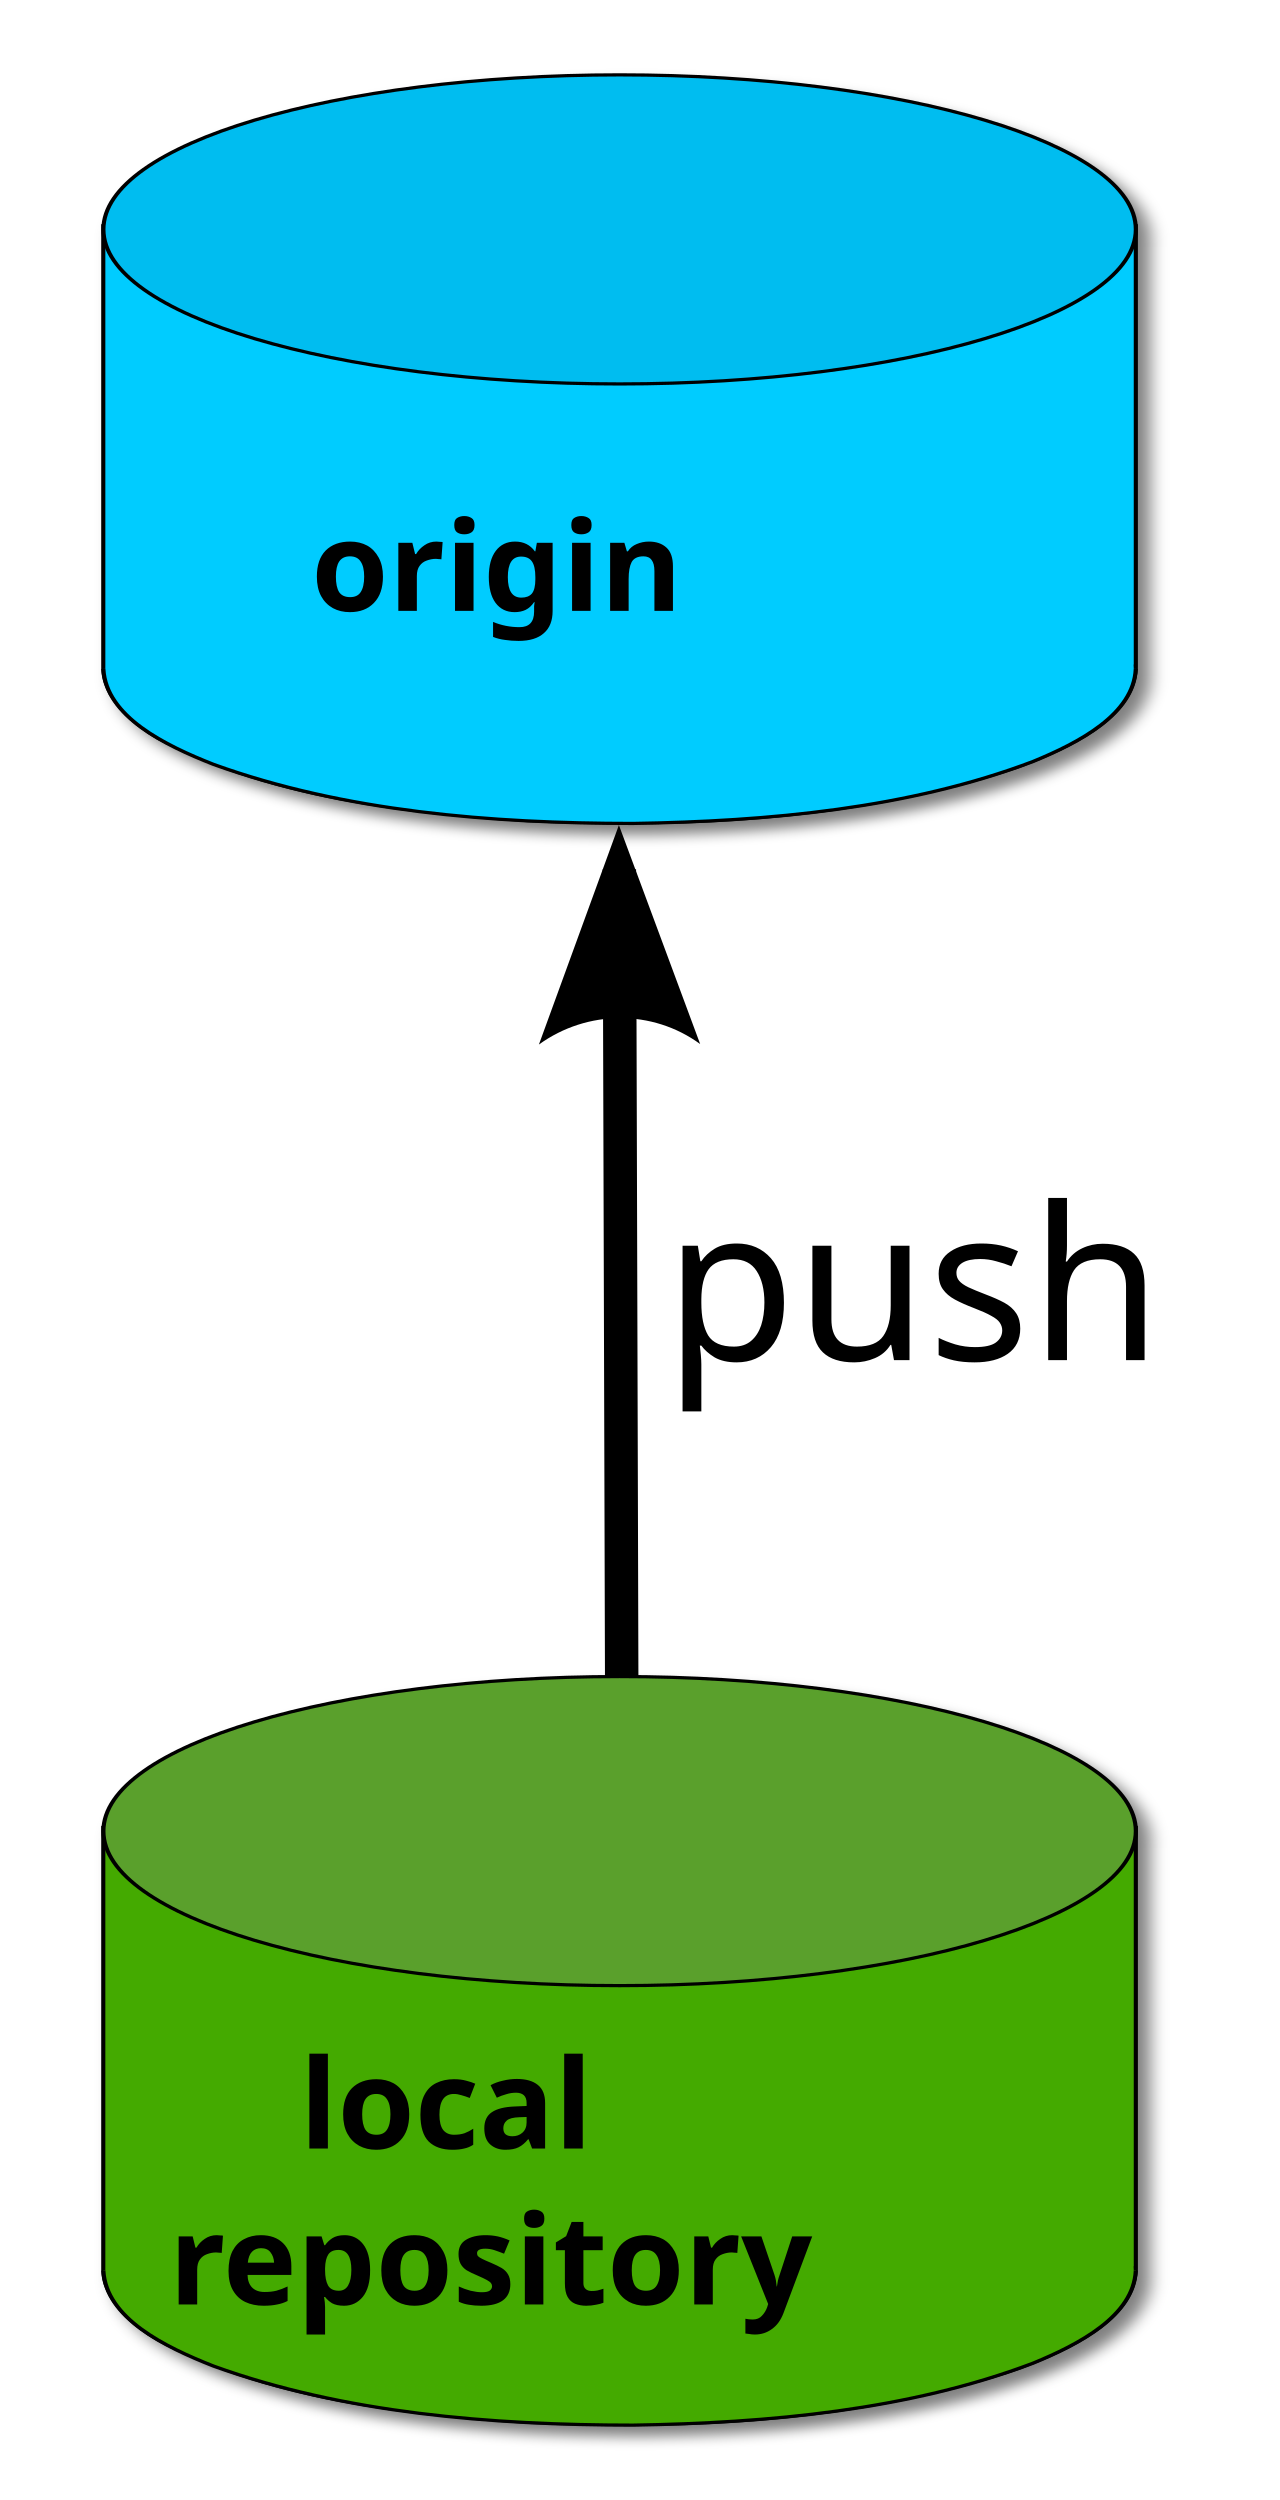
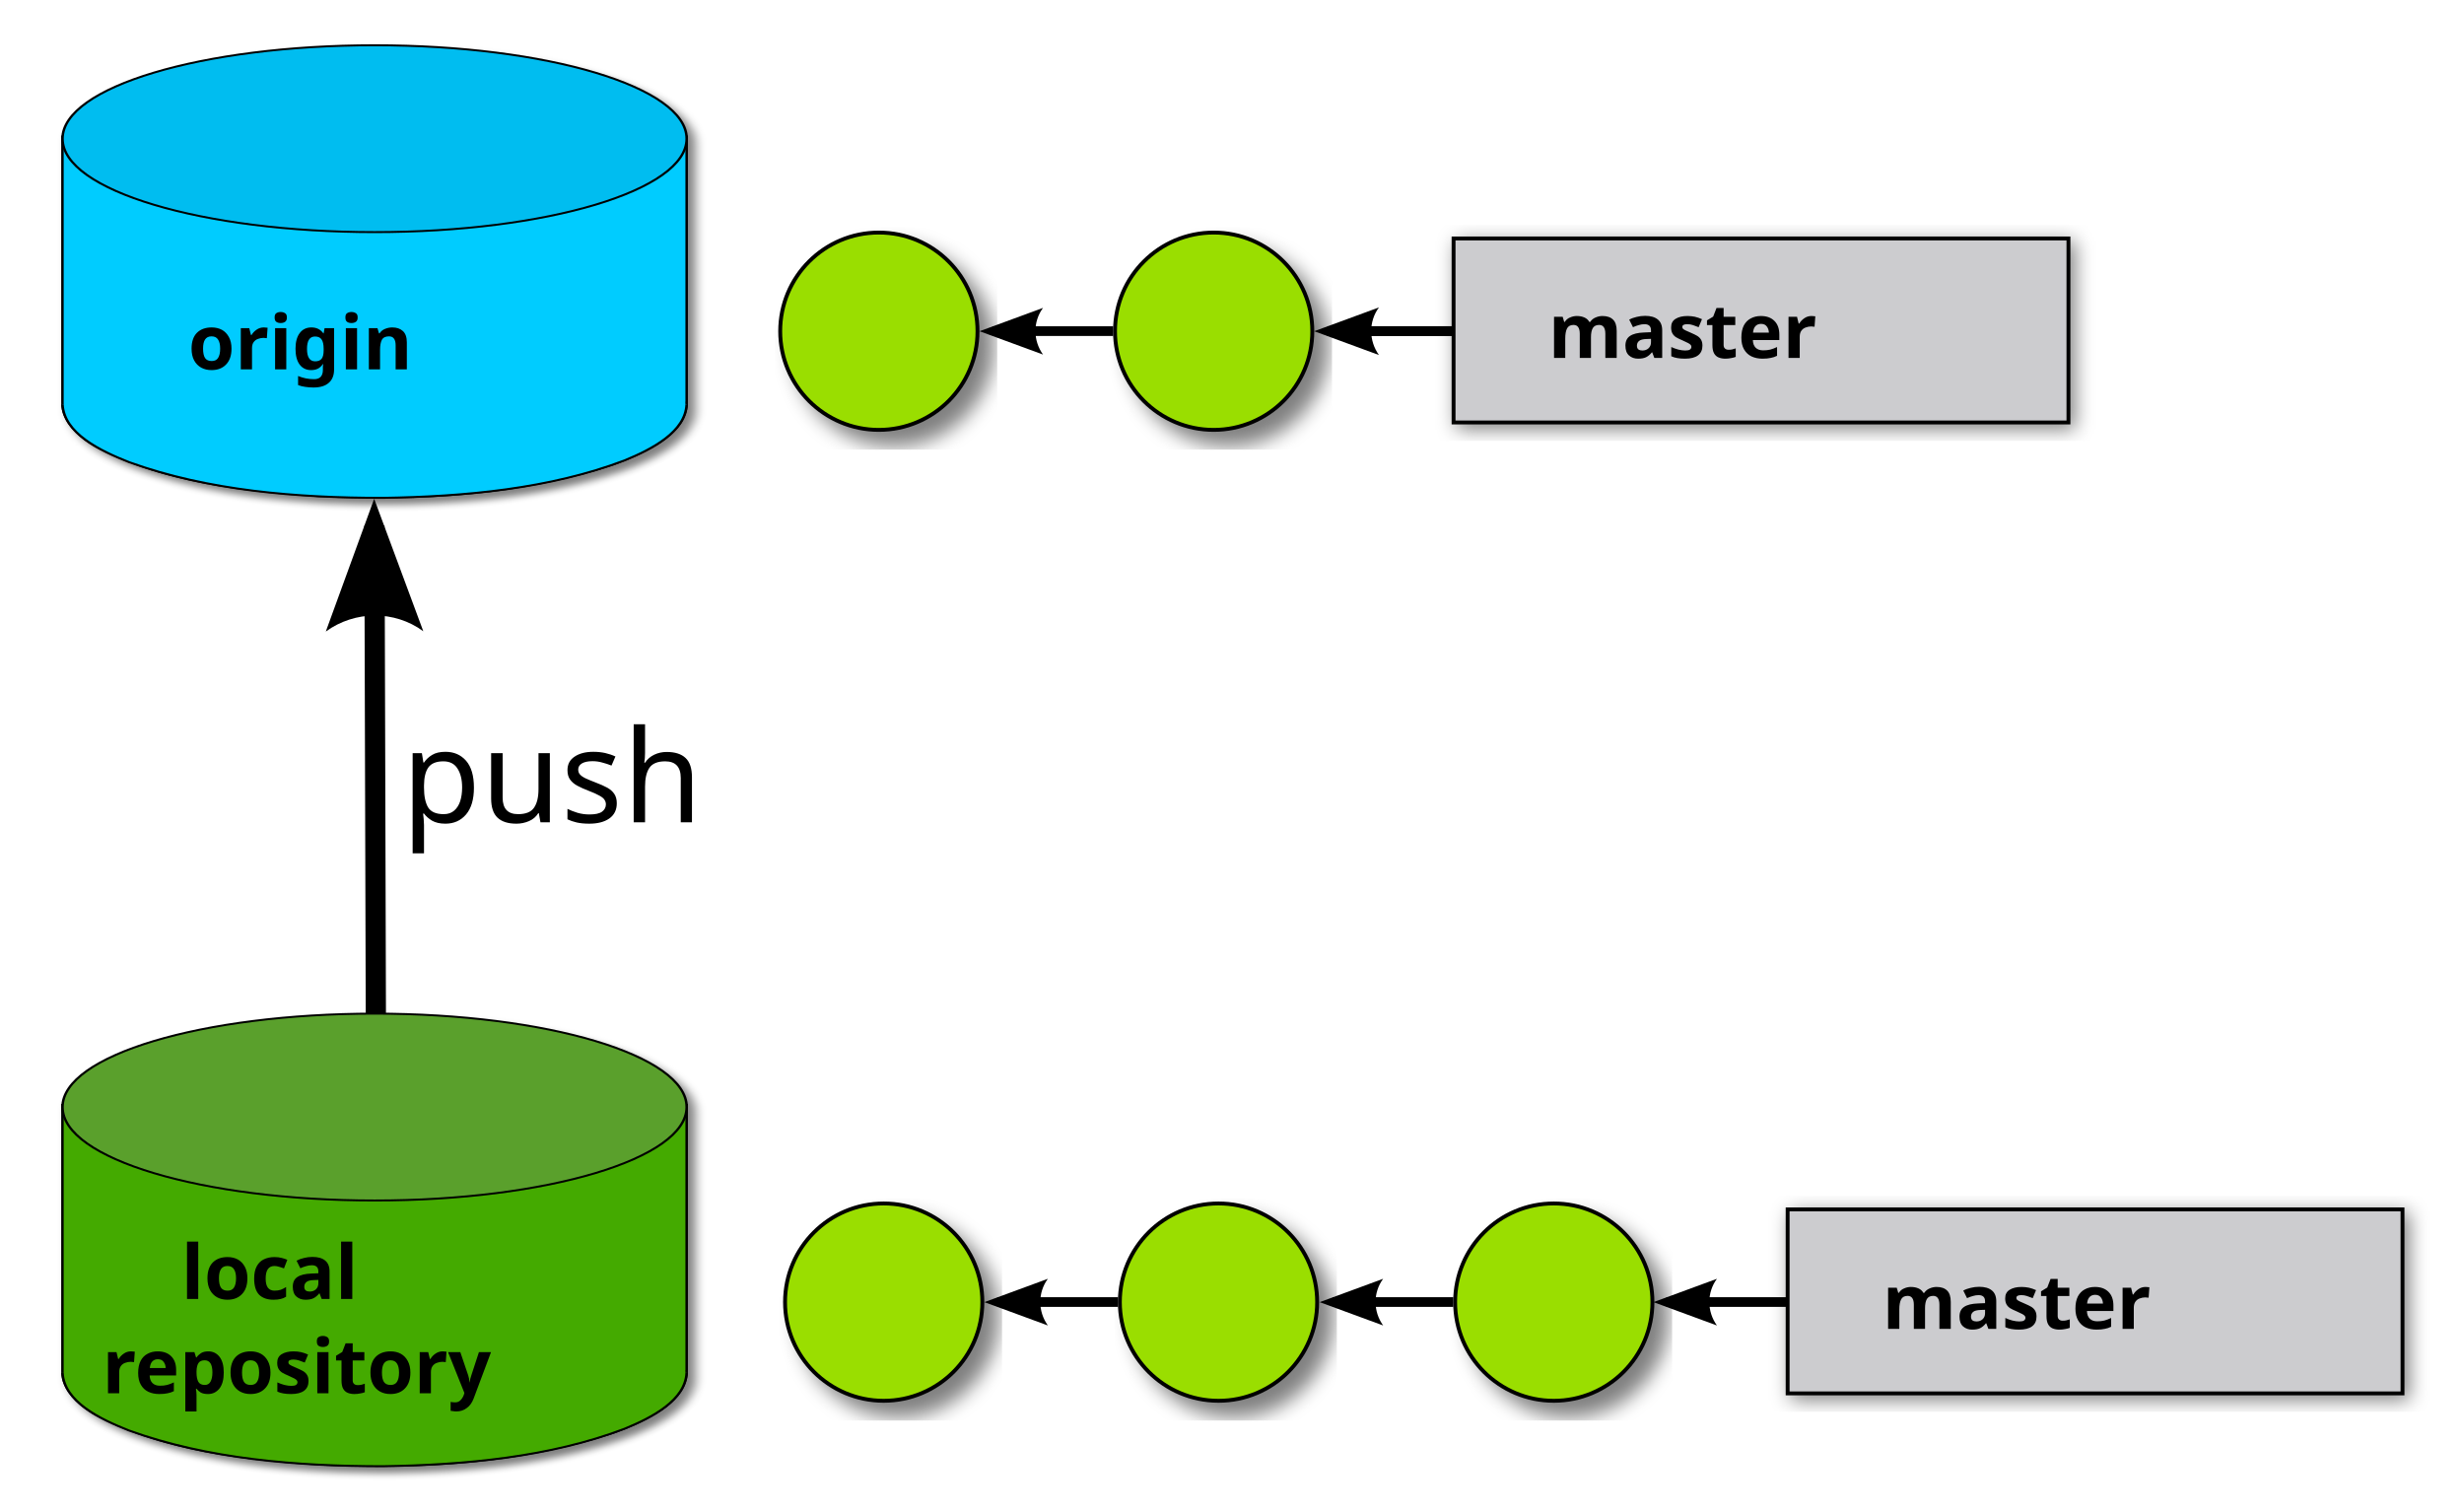
- <svg xmlns="http://www.w3.org/2000/svg" xmlns:ns1="http://www.openswatchbook.org/uri/2009/osb" width="79.887" height="156.085" id="svg2" version="1.1">
+ <svg xmlns="http://www.w3.org/2000/svg" xmlns:ns1="http://www.openswatchbook.org/uri/2009/osb" width="254.463" height="156.085" id="svg2" version="1.1">
  <defs id="defs4">
    <marker style="overflow:visible" id="TriangleOutS" refX="0" refY="0" orient="auto">
      <path transform="scale(0.2)" style="fill-rule:evenodd;stroke:#000000;stroke-width:1pt" d="M 5.77,0 -2.88,5 V -5 Z" id="path4184" />
    </marker>
    <marker style="overflow:visible" id="TriangleOutL" refX="0" refY="0" orient="auto">
      <path transform="scale(0.8)" style="fill-rule:evenodd;stroke:#000000;stroke-width:1pt" d="M 5.77,0 -2.88,5 V -5 Z" id="path4178" />
    </marker>
    <marker style="overflow:visible" id="Arrow1Mend" refX="0" refY="0" orient="auto">
      <path transform="matrix(-0.4,0,0,-0.4,-4,0)" style="fill-rule:evenodd;stroke:#000000;stroke-width:1pt" d="M 0,0 5,-5 -12.5,0 5,5 Z" id="path4045" />
    </marker>
    <marker style="overflow:visible" id="Arrow1Lend" refX="0" refY="0" orient="auto">
      <path transform="matrix(-0.8,0,0,-0.8,-10,0)" style="fill-rule:evenodd;stroke:#000000;stroke-width:1pt" d="M 0,0 5,-5 -12.5,0 5,5 Z" id="path4039" />
    </marker>
    <marker style="overflow:visible" id="Arrow1Lstart" refX="0" refY="0" orient="auto">
      <path transform="matrix(0.8,0,0,0.8,10,0)" style="fill-rule:evenodd;stroke:#000000;stroke-width:1pt" d="M 0,0 5,-5 -12.5,0 5,5 Z" id="path4036" />
    </marker>
    <linearGradient ns1:paint="solid" id="linearGradient4513">
      <stop id="stop4515" offset="0" style="stop-color:#000000;stop-opacity:1;" />
    </linearGradient>
    <marker style="overflow:visible" id="Arrow2Lend" refX="0" refY="0" orient="auto">
      <path transform="matrix(-1.1,0,0,-1.1,-1.1,0)" d="M 8.719,4.034 -2.207,0.016 8.719,-4.002 c -1.745,2.372 -1.735,5.617 -6e-7,8.035 z" style="fill-rule:evenodd;stroke-width:0.625;stroke-linejoin:round" id="path4057" />
    </marker>
    <marker style="overflow:visible" id="Arrow2Lend-7" refX="0" refY="0" orient="auto">
      <path transform="matrix(-1.1,0,0,-1.1,-1.1,0)" d="M 8.719,4.034 -2.207,0.016 8.719,-4.002 c -1.745,2.372 -1.735,5.617 -6e-7,8.035 z" style="fill-rule:evenodd;stroke-width:0.625;stroke-linejoin:round" id="path4057-6" />
    </marker>
    <marker style="overflow:visible" id="TriangleOutS9" refX="0" refY="0" orient="auto">
      <path transform="scale(0.2)" style="fill:#deaa87;fill-rule:evenodd;stroke:#deaa87;stroke-width:1pt" d="M 5.77,0 -2.88,5 V -5 Z" id="path6605" />
    </marker>
    <filter id="filter5995-1" style="color-interpolation-filters:sRGB">
      <feFlood flood-opacity="0.5" flood-color="rgb(0,0,0)" result="flood" id="feFlood5997-1" />
      <feComposite in="flood" in2="SourceGraphic" operator="in" result="composite1" id="feComposite5999-8" />
      <feGaussianBlur stdDeviation="1" result="blur" id="feGaussianBlur6001-6" />
      <feOffset dx="1.5" dy="1.5" result="offset" id="feOffset6003-1" />
      <feComposite in="SourceGraphic" in2="offset" operator="over" result="composite2" id="feComposite6005-3" />
    </filter>
    <filter id="filter5995-1-1" style="color-interpolation-filters:sRGB">
      <feFlood flood-opacity="0.5" flood-color="rgb(0,0,0)" result="flood" id="feFlood5997-1-3" />
      <feComposite in="flood" in2="SourceGraphic" operator="in" result="composite1" id="feComposite5999-8-6" />
      <feGaussianBlur stdDeviation="1" result="blur" id="feGaussianBlur6001-6-0" />
      <feOffset dx="1.5" dy="1.5" result="offset" id="feOffset6003-1-1" />
      <feComposite in="SourceGraphic" in2="offset" operator="over" result="composite2" id="feComposite6005-3-2" />
    </filter>
    <filter id="filter5995" style="color-interpolation-filters:sRGB">
      <feFlood flood-opacity="0.5" flood-color="rgb(0,0,0)" result="flood" id="feFlood5997" />
      <feComposite in="flood" in2="SourceGraphic" operator="in" result="composite1" id="feComposite5999" />
      <feGaussianBlur stdDeviation="1" result="blur" id="feGaussianBlur6001" />
      <feOffset dx="1.5" dy="1.5" result="offset" id="feOffset6003" />
      <feComposite in="SourceGraphic" in2="offset" operator="over" result="composite2" id="feComposite6005" />
    </filter>
    <marker orient="auto" refY="0" refX="0" id="Arrow2Mend" style="overflow:visible">
      <path id="path6502" style="fill-rule:evenodd;stroke-width:0.625;stroke-linejoin:round" d="M 8.719,4.034 -2.207,0.016 8.719,-4.002 c -1.745,2.372 -1.735,5.617 -6e-7,8.035 z" transform="scale(-0.6)" />
    </marker>
+     <marker orient="auto" refY="0" refX="0" id="Arrow2Mend-3-5" style="overflow:visible">
+       <path id="path6502-6-3" style="fill-rule:evenodd;stroke-width:0.625;stroke-linejoin:round" d="M 8.719,4.034 -2.207,0.016 8.719,-4.002 c -1.745,2.372 -1.735,5.617 -6e-7,8.035 z" transform="scale(-0.6)" />
+     </marker>
+     <filter id="filter5995-5-2-5-9-7" style="color-interpolation-filters:sRGB">
+       <feFlood flood-opacity="0.5" flood-color="rgb(0,0,0)" result="flood" id="feFlood5997-8-4-4-2-0" />
+       <feComposite in="flood" in2="SourceGraphic" operator="in" result="composite1" id="feComposite5999-9-0-6-9-9" />
+       <feGaussianBlur stdDeviation="1" result="blur" id="feGaussianBlur6001-2-1-1-8-3" />
+       <feOffset dx="1.5" dy="1.5" result="offset" id="feOffset6003-8-4-0-7-6" />
+       <feComposite in="SourceGraphic" in2="offset" operator="over" result="composite2" id="feComposite6005-6-2-5-7-0" />
+     </filter>
+     <marker orient="auto" refY="0" refX="0" id="marker2628" style="overflow:visible">
+       <path id="path2626" style="fill-rule:evenodd;stroke-width:0.625;stroke-linejoin:round" d="M 8.719,4.034 -2.207,0.016 8.719,-4.002 c -1.745,2.372 -1.735,5.617 -6e-7,8.035 z" transform="scale(-0.6)" />
+     </marker>
+     <filter id="filter2640" style="color-interpolation-filters:sRGB">
+       <feFlood flood-opacity="0.5" flood-color="rgb(0,0,0)" result="flood" id="feFlood2630" />
+       <feComposite in="flood" in2="SourceGraphic" operator="in" result="composite1" id="feComposite2632" />
+       <feGaussianBlur stdDeviation="1" result="blur" id="feGaussianBlur2634" />
+       <feOffset dx="1.5" dy="1.5" result="offset" id="feOffset2636" />
+       <feComposite in="SourceGraphic" in2="offset" operator="over" result="composite2" id="feComposite2638" />
+     </filter>
+     <marker orient="auto" refY="0" refX="0" id="marker2644" style="overflow:visible">
+       <path id="path2642" style="fill-rule:evenodd;stroke-width:0.625;stroke-linejoin:round" d="M 8.719,4.034 -2.207,0.016 8.719,-4.002 c -1.745,2.372 -1.735,5.617 -6e-7,8.035 z" transform="scale(-0.6)" />
+     </marker>
+     <filter id="filter5995-5-2-5-6" style="color-interpolation-filters:sRGB">
+       <feFlood flood-opacity="0.5" flood-color="rgb(0,0,0)" result="flood" id="feFlood5997-8-4-4-26" />
+       <feComposite in="flood" in2="SourceGraphic" operator="in" result="composite1" id="feComposite5999-9-0-6-1" />
+       <feGaussianBlur stdDeviation="1" result="blur" id="feGaussianBlur6001-2-1-1-87" />
+       <feOffset dx="1.5" dy="1.5" result="offset" id="feOffset6003-8-4-0-9" />
+       <feComposite in="SourceGraphic" in2="offset" operator="over" result="composite2" id="feComposite6005-6-2-5-2" />
+     </filter>
+     <filter id="filter23421-4-0" width="1.2" x="-0.1" style="color-interpolation-filters:sRGB">
+       <feFlood flood-opacity="0.5" flood-color="rgb(0,0,0)" result="flood" id="feFlood23423-9-2" />
+       <feComposite in="flood" in2="SourceGraphic" operator="in" result="composite1" id="feComposite23425-3-3" />
+       <feGaussianBlur stdDeviation="1" result="blur" id="feGaussianBlur23427-2-7" />
+       <feOffset dx="0.5" dy="0.5" result="offset" id="feOffset23429-5-5" />
+       <feComposite in="SourceGraphic" in2="offset" operator="over" result="composite2" id="feComposite23431-3-9" />
+     </filter>
+     <marker orient="auto" refY="0" refX="0" id="Arrow2Mend-3" style="overflow:visible">
+       <path id="path6502-6" style="fill-rule:evenodd;stroke-width:0.625;stroke-linejoin:round" d="M 8.719,4.034 -2.207,0.016 8.719,-4.002 c -1.745,2.372 -1.735,5.617 -6e-7,8.035 z" transform="scale(-0.6)" />
+     </marker>
+     <filter id="filter5995-5-2-5-9" style="color-interpolation-filters:sRGB">
+       <feFlood flood-opacity="0.5" flood-color="rgb(0,0,0)" result="flood" id="feFlood5997-8-4-4-2" />
+       <feComposite in="flood" in2="SourceGraphic" operator="in" result="composite1" id="feComposite5999-9-0-6-9" />
+       <feGaussianBlur stdDeviation="1" result="blur" id="feGaussianBlur6001-2-1-1-8" />
+       <feOffset dx="1.5" dy="1.5" result="offset" id="feOffset6003-8-4-0-7" />
+       <feComposite in="SourceGraphic" in2="offset" operator="over" result="composite2" id="feComposite6005-6-2-5-7" />
+     </filter>
+     <marker orient="auto" refY="0" refX="0" id="marker2668" style="overflow:visible">
+       <path id="path2666" style="fill-rule:evenodd;stroke-width:0.625;stroke-linejoin:round" d="M 8.719,4.034 -2.207,0.016 8.719,-4.002 c -1.745,2.372 -1.735,5.617 -6e-7,8.035 z" transform="scale(-0.6)" />
+     </marker>
+     <filter id="filter2680" style="color-interpolation-filters:sRGB">
+       <feFlood flood-opacity="0.5" flood-color="rgb(0,0,0)" result="flood" id="feFlood2670" />
+       <feComposite in="flood" in2="SourceGraphic" operator="in" result="composite1" id="feComposite2672" />
+       <feGaussianBlur stdDeviation="1" result="blur" id="feGaussianBlur2674" />
+       <feOffset dx="1.5" dy="1.5" result="offset" id="feOffset2676" />
+       <feComposite in="SourceGraphic" in2="offset" operator="over" result="composite2" id="feComposite2678" />
+     </filter>
+     <marker orient="auto" refY="0" refX="0" id="marker2684" style="overflow:visible">
+       <path id="path2682" style="fill-rule:evenodd;stroke-width:0.625;stroke-linejoin:round" d="M 8.719,4.034 -2.207,0.016 8.719,-4.002 c -1.745,2.372 -1.735,5.617 -6e-7,8.035 z" transform="scale(-0.6)" />
+     </marker>
+     <filter id="filter5995-5-2-5" style="color-interpolation-filters:sRGB">
+       <feFlood flood-opacity="0.5" flood-color="rgb(0,0,0)" result="flood" id="feFlood5997-8-4-4" />
+       <feComposite in="flood" in2="SourceGraphic" operator="in" result="composite1" id="feComposite5999-9-0-6" />
+       <feGaussianBlur stdDeviation="1" result="blur" id="feGaussianBlur6001-2-1-1" />
+       <feOffset dx="1.5" dy="1.5" result="offset" id="feOffset6003-8-4-0" />
+       <feComposite in="SourceGraphic" in2="offset" operator="over" result="composite2" id="feComposite6005-6-2-5" />
+     </filter>
+     <filter id="filter23421-4" width="1.2" x="-0.1" style="color-interpolation-filters:sRGB">
+       <feFlood flood-opacity="0.5" flood-color="rgb(0,0,0)" result="flood" id="feFlood23423-9" />
+       <feComposite in="flood" in2="SourceGraphic" operator="in" result="composite1" id="feComposite23425-3" />
+       <feGaussianBlur stdDeviation="1" result="blur" id="feGaussianBlur23427-2" />
+       <feOffset dx="0.5" dy="0.5" result="offset" id="feOffset23429-5" />
+       <feComposite in="SourceGraphic" in2="offset" operator="over" result="composite2" id="feComposite23431-3" />
+     </filter>
  </defs>
  <g transform="translate(-65.04452,-891.4493)" id="layer1">
    <g transform="matrix(0.5191779,0,0,0.4059778,-304.5597,657.9378)" id="g5540" style="fill:#00ccff;filter:url(#filter5995-1)">
      <g id="g3293-5" transform="matrix(0.4966146,0,0,0.4966146,498.7329,555.2995)" style="fill:#00ccff;stroke:#000000;stroke-width:1;stroke-miterlimit:4;stroke-dasharray:none;stroke-opacity:1">
        <path style="color:#000000;display:inline;overflow:visible;visibility:visible;fill:#00ccff;fill-opacity:1;fill-rule:nonzero;stroke:#000000;stroke-width:1;stroke-miterlimit:4;stroke-dasharray:none;stroke-opacity:1;marker:none;enable-background:accumulate" d="m 695.969,87.406 v 136.375 c -0.219,9.524 7.216,18.513 15.125,23.562 25.962,16.82 57.495,21.775 87.781,24.281 39.978,2.256 81.456,-0.584 118.594,-16.656 12.444,-6.019 27.748,-14.959 28.531,-30.438 0.002,-0.248 -0.022,-0.504 -0.031,-0.75 H 946 v -136.375 z" transform="translate(-241.7143,22.55341)" id="path3289-9" />
        <path d="m 704.286,111.076 c 0,26.431 -55.964,47.857 -125,47.857 -69.036,0 -125,-21.426 -125,-47.857 0,-26.431 55.964,-47.857 125,-47.857 69.036,0 125,21.426 125,47.857 z" style="color:#000000;display:inline;overflow:visible;visibility:visible;fill:#00bdf0;fill-opacity:1;fill-rule:nonzero;stroke:#000000;stroke-width:1;stroke-miterlimit:4;stroke-dasharray:none;stroke-opacity:1;marker:none;enable-background:accumulate" id="path3075-5" />
      </g>
      <path id="path4537-7" d="m 724.333,678.059 c 0.308,7.298 7.387,11.728 13.24,14.673 15.7,7.249 33.325,9.075 50.439,9.086 16.381,-0.332 33.239,-2.309 48.142,-9.539 5.538,-2.907 12.086,-7.293 12.332,-14.22" style="color:#000000;display:inline;overflow:visible;visibility:visible;fill:#00ccff;stroke:#000000;stroke-width:0.497;stroke-miterlimit:4;stroke-dasharray:none;stroke-opacity:1;marker:none;enable-background:accumulate" />
    </g>
    <g transform="matrix(0.5191779,0,0,0.4059778,-190.9188,757.864)" id="g5532" style="fill:#44aa00;fill-opacity:1;filter:url(#filter5995-1)">
      <g id="g3293" transform="matrix(0.4966146,0,0,0.4966146,279.8466,555.4813)" style="fill:#44aa00;fill-opacity:1;stroke:#000000;stroke-width:1;stroke-miterlimit:4;stroke-dasharray:none;stroke-opacity:1">
        <path style="color:#000000;display:inline;overflow:visible;visibility:visible;fill:#44aa00;fill-opacity:1;fill-rule:nonzero;stroke:#000000;stroke-width:1;stroke-miterlimit:4;stroke-dasharray:none;stroke-opacity:1;marker:none;enable-background:accumulate" d="m 695.969,87.406 v 136.375 c -0.219,9.524 7.216,18.513 15.125,23.562 25.962,16.82 57.495,21.775 87.781,24.281 39.978,2.256 81.456,-0.584 118.594,-16.656 12.444,-6.019 27.748,-14.959 28.531,-30.438 0.002,-0.248 -0.022,-0.504 -0.031,-0.75 H 946 v -136.375 z" transform="translate(-241.7143,22.55341)" id="path3289" />
        <path d="m 704.286,111.076 c 0,26.431 -55.964,47.857 -125,47.857 -69.036,0 -125,-21.426 -125,-47.857 0,-26.431 55.964,-47.857 125,-47.857 69.036,0 125,21.426 125,47.857 z" style="color:#000000;display:inline;overflow:visible;visibility:visible;fill:#5aa02c;fill-opacity:1;fill-rule:nonzero;stroke:#000000;stroke-width:1;stroke-miterlimit:4;stroke-dasharray:none;stroke-opacity:1;marker:none;enable-background:accumulate" id="path3075" />
      </g>
      <path id="path4537" d="m 505.447,678.241 c 0.308,7.298 7.387,11.728 13.24,14.673 15.7,7.249 33.325,9.075 50.439,9.086 16.381,-0.332 33.239,-2.309 48.142,-9.539 5.538,-2.907 12.086,-7.293 12.332,-14.22" style="color:#000000;display:inline;overflow:visible;visibility:visible;fill:#44aa00;fill-opacity:1;stroke:#000000;stroke-width:0.497;stroke-miterlimit:4;stroke-dasharray:none;stroke-opacity:1;marker:none;enable-background:accumulate" />
    </g>
    <g transform="translate(19.50745,37.47321)" id="text4539" style="font-style:normal;font-weight:normal;font-size:40px;line-height:125%;font-family:Sans;letter-spacing:0px;word-spacing:0px;fill:#000000;fill-opacity:1;stroke:none" />
    <text id="text5934" y="1025.589" x="103.47" style="font-style:normal;font-weight:normal;line-height:0%;font-family:sans-serif;text-align:center;letter-spacing:0px;word-spacing:0px;text-anchor:middle;fill:#000000;fill-opacity:1;stroke:none" xml:space="preserve">
-       <tspan style="font-weight:bold;font-size:7.791px;line-height:1.25;font-family:sans-serif;text-align:center;text-anchor:middle" y="1025.589" x="104.824" id="tspan5936">local </tspan>
+       <tspan style="font-weight:bold;font-size:7.791px;line-height:1.25;font-family:sans-serif;text-align:center;text-anchor:middle" y="1025.589" x="104.826" id="tspan5936">local </tspan>
      <tspan id="tspan5938" style="font-weight:bold;font-size:7.791px;line-height:1.25;font-family:sans-serif;text-align:center;text-anchor:middle" y="1035.328" x="103.47">repository</tspan>
    </text>
    <text xml:space="preserve" style="font-style:normal;font-weight:normal;line-height:0%;font-family:sans-serif;text-align:center;letter-spacing:0px;word-spacing:0px;text-anchor:middle;fill:#000000;fill-opacity:1;stroke:none" x="103.866" y="929.589" id="text5940">
      <tspan x="103.866" y="929.589" style="font-weight:bold;font-size:7.791px;line-height:1.25;font-family:sans-serif;text-align:center;text-anchor:middle" id="tspan5944">origin</tspan>
    </text>
    <path id="path12169-6" d="m 103.859,996.136 -0.031,-10.824 -0.115,-39.587" style="fill:none;stroke:#000000;stroke-width:2.088px;stroke-linecap:butt;stroke-linejoin:miter;stroke-opacity:1;marker-start:none;marker-end:url(#Arrow2Mend)" />
    <text xml:space="preserve" style="font-style:normal;font-weight:normal;font-size:40px;line-height:1.25;font-family:sans-serif;letter-spacing:0px;word-spacing:0px;fill:#000000;fill-opacity:1;stroke:none" x="106.52" y="976.368" id="text2025">
      <tspan id="tspan2023" x="106.52" y="976.368" style="font-style:normal;font-variant:normal;font-weight:normal;font-stretch:normal;font-size:13.333px;font-family:sans-serif;-inkscape-font-specification:'sans-serif, Normal';font-variant-ligatures:normal;font-variant-caps:normal;font-variant-numeric:normal;font-feature-settings:normal;text-align:start;writing-mode:lr-tb;text-anchor:start">push</tspan>
    </text>
+     <rect ry="0" rx="0" y="916.075" x="215.158" height="19" width="63.5" id="rect5392" style="color:#000000;display:inline;overflow:visible;visibility:visible;fill:#cccccf;fill-opacity:1;fill-rule:nonzero;stroke:#000000;stroke-width:0.4;stroke-linecap:butt;stroke-linejoin:miter;stroke-miterlimit:4;stroke-dasharray:none;stroke-dashoffset:0;stroke-opacity:1;marker:none;filter:url(#filter23421-4);enable-background:accumulate" />
+     <text id="text5388-9" y="928.411" x="246.6" style="font-style:normal;font-variant:normal;font-weight:normal;font-stretch:normal;line-height:0%;font-family:STIX;-inkscape-font-specification:STIX;text-align:center;letter-spacing:0px;word-spacing:0px;text-anchor:middle;fill:#000000;fill-opacity:1;stroke:none" xml:space="preserve">
+       <tspan style="font-style:normal;font-variant:normal;font-weight:bold;font-stretch:normal;font-size:7.791px;line-height:1.25;font-family:sans-serif;-inkscape-font-specification:'Sans Bold';text-align:center;text-anchor:middle;fill:#000000" y="928.411" x="246.6" id="tspan5390-1">master</tspan>
+     </text>
+     <circle style="color:#000000;display:inline;overflow:visible;visibility:visible;opacity:1;fill:#9ade00;fill-opacity:1;fill-rule:nonzero;stroke:#000000;stroke-width:0.4;stroke-linecap:butt;stroke-linejoin:miter;stroke-miterlimit:4;stroke-dasharray:none;stroke-dashoffset:0;stroke-opacity:1;marker:none;filter:url(#filter5995-5-2-5);enable-background:accumulate" id="path11892" cx="155.806" cy="925.653" r="10.188" />
+     <path id="path5163" d="M 180.004,925.643 H 167.528" style="fill:none;stroke:#000000;stroke-width:1px;stroke-linecap:butt;stroke-linejoin:miter;stroke-opacity:1;marker-start:none;marker-end:url(#Arrow2Mend-3)" />
+     <circle id="path5165" style="color:#000000;display:inline;overflow:visible;visibility:visible;opacity:1;fill:#9ade00;fill-opacity:1;fill-rule:nonzero;stroke:#000000;stroke-width:0.4;stroke-linecap:butt;stroke-linejoin:miter;stroke-miterlimit:4;stroke-dasharray:none;stroke-dashoffset:0;stroke-opacity:1;marker:none;filter:url(#filter5995-5-2-5-9);enable-background:accumulate" cx="190.382" cy="925.653" r="10.188" />
+     <path id="path6547" d="M 215.1,925.643 H 202.116" style="fill:none;stroke:#000000;stroke-width:1.02px;stroke-linecap:butt;stroke-linejoin:miter;stroke-opacity:1;marker-start:none;marker-end:url(#Arrow2Mend-3)" />
+     <rect ry="0" rx="0" y="1016.338" x="249.658" height="19" width="63.5" id="rect5392-2" style="color:#000000;display:inline;overflow:visible;visibility:visible;fill:#cccccf;fill-opacity:1;fill-rule:nonzero;stroke:#000000;stroke-width:0.4;stroke-linecap:butt;stroke-linejoin:miter;stroke-miterlimit:4;stroke-dasharray:none;stroke-dashoffset:0;stroke-opacity:1;marker:none;filter:url(#filter23421-4-0);enable-background:accumulate" />
+     <text id="text5388-9-2" y="1028.674" x="281.1" style="font-style:normal;font-variant:normal;font-weight:normal;font-stretch:normal;line-height:0%;font-family:STIX;-inkscape-font-specification:STIX;text-align:center;letter-spacing:0px;word-spacing:0px;text-anchor:middle;fill:#000000;fill-opacity:1;stroke:none" xml:space="preserve">
+       <tspan style="font-style:normal;font-variant:normal;font-weight:bold;font-stretch:normal;font-size:7.791px;line-height:1.25;font-family:sans-serif;-inkscape-font-specification:'Sans Bold';text-align:center;text-anchor:middle;fill:#000000" y="1028.674" x="281.1" id="tspan5390-1-8">master</tspan>
+     </text>
+     <circle style="color:#000000;display:inline;overflow:visible;visibility:visible;opacity:1;fill:#9ade00;fill-opacity:1;fill-rule:nonzero;stroke:#000000;stroke-width:0.4;stroke-linecap:butt;stroke-linejoin:miter;stroke-miterlimit:4;stroke-dasharray:none;stroke-dashoffset:0;stroke-opacity:1;marker:none;filter:url(#filter5995-5-2-5-6);enable-background:accumulate" id="path11892-9" cx="156.306" cy="1025.915" r="10.188" />
+     <path style="fill:none;stroke:#000000;stroke-width:1px;stroke-linecap:butt;stroke-linejoin:miter;stroke-opacity:1;marker-start:none;marker-end:url(#Arrow2Mend-3-5)" d="M 215.129,1025.906 H 202.653" id="path7901-7" />
+     <circle style="color:#000000;display:inline;overflow:visible;visibility:visible;opacity:1;fill:#9ade00;fill-opacity:1;fill-rule:nonzero;stroke:#000000;stroke-width:0.4;stroke-linecap:butt;stroke-linejoin:miter;stroke-miterlimit:4;stroke-dasharray:none;stroke-dashoffset:0;stroke-opacity:1;marker:none;filter:url(#filter5995-5-2-5-9-7);enable-background:accumulate" id="path11892-6-3" cx="225.507" cy="1025.915" r="10.188" />
+     <path id="path5163-6" d="M 180.504,1025.906 H 168.028" style="fill:none;stroke:#000000;stroke-width:1px;stroke-linecap:butt;stroke-linejoin:miter;stroke-opacity:1;marker-start:none;marker-end:url(#Arrow2Mend-3-5)" />
+     <circle id="path5165-1" style="color:#000000;display:inline;overflow:visible;visibility:visible;opacity:1;fill:#9ade00;fill-opacity:1;fill-rule:nonzero;stroke:#000000;stroke-width:0.4;stroke-linecap:butt;stroke-linejoin:miter;stroke-miterlimit:4;stroke-dasharray:none;stroke-dashoffset:0;stroke-opacity:1;marker:none;filter:url(#filter5995-5-2-5-9-7);enable-background:accumulate" cx="190.882" cy="1025.915" r="10.188" />
+     <path id="path6547-2" d="M 249.6,1025.906 H 237.124" style="fill:none;stroke:#000000;stroke-width:1px;stroke-linecap:butt;stroke-linejoin:miter;stroke-opacity:1;marker-start:none;marker-end:url(#Arrow2Mend-3-5)" />
  </g>
</svg>
